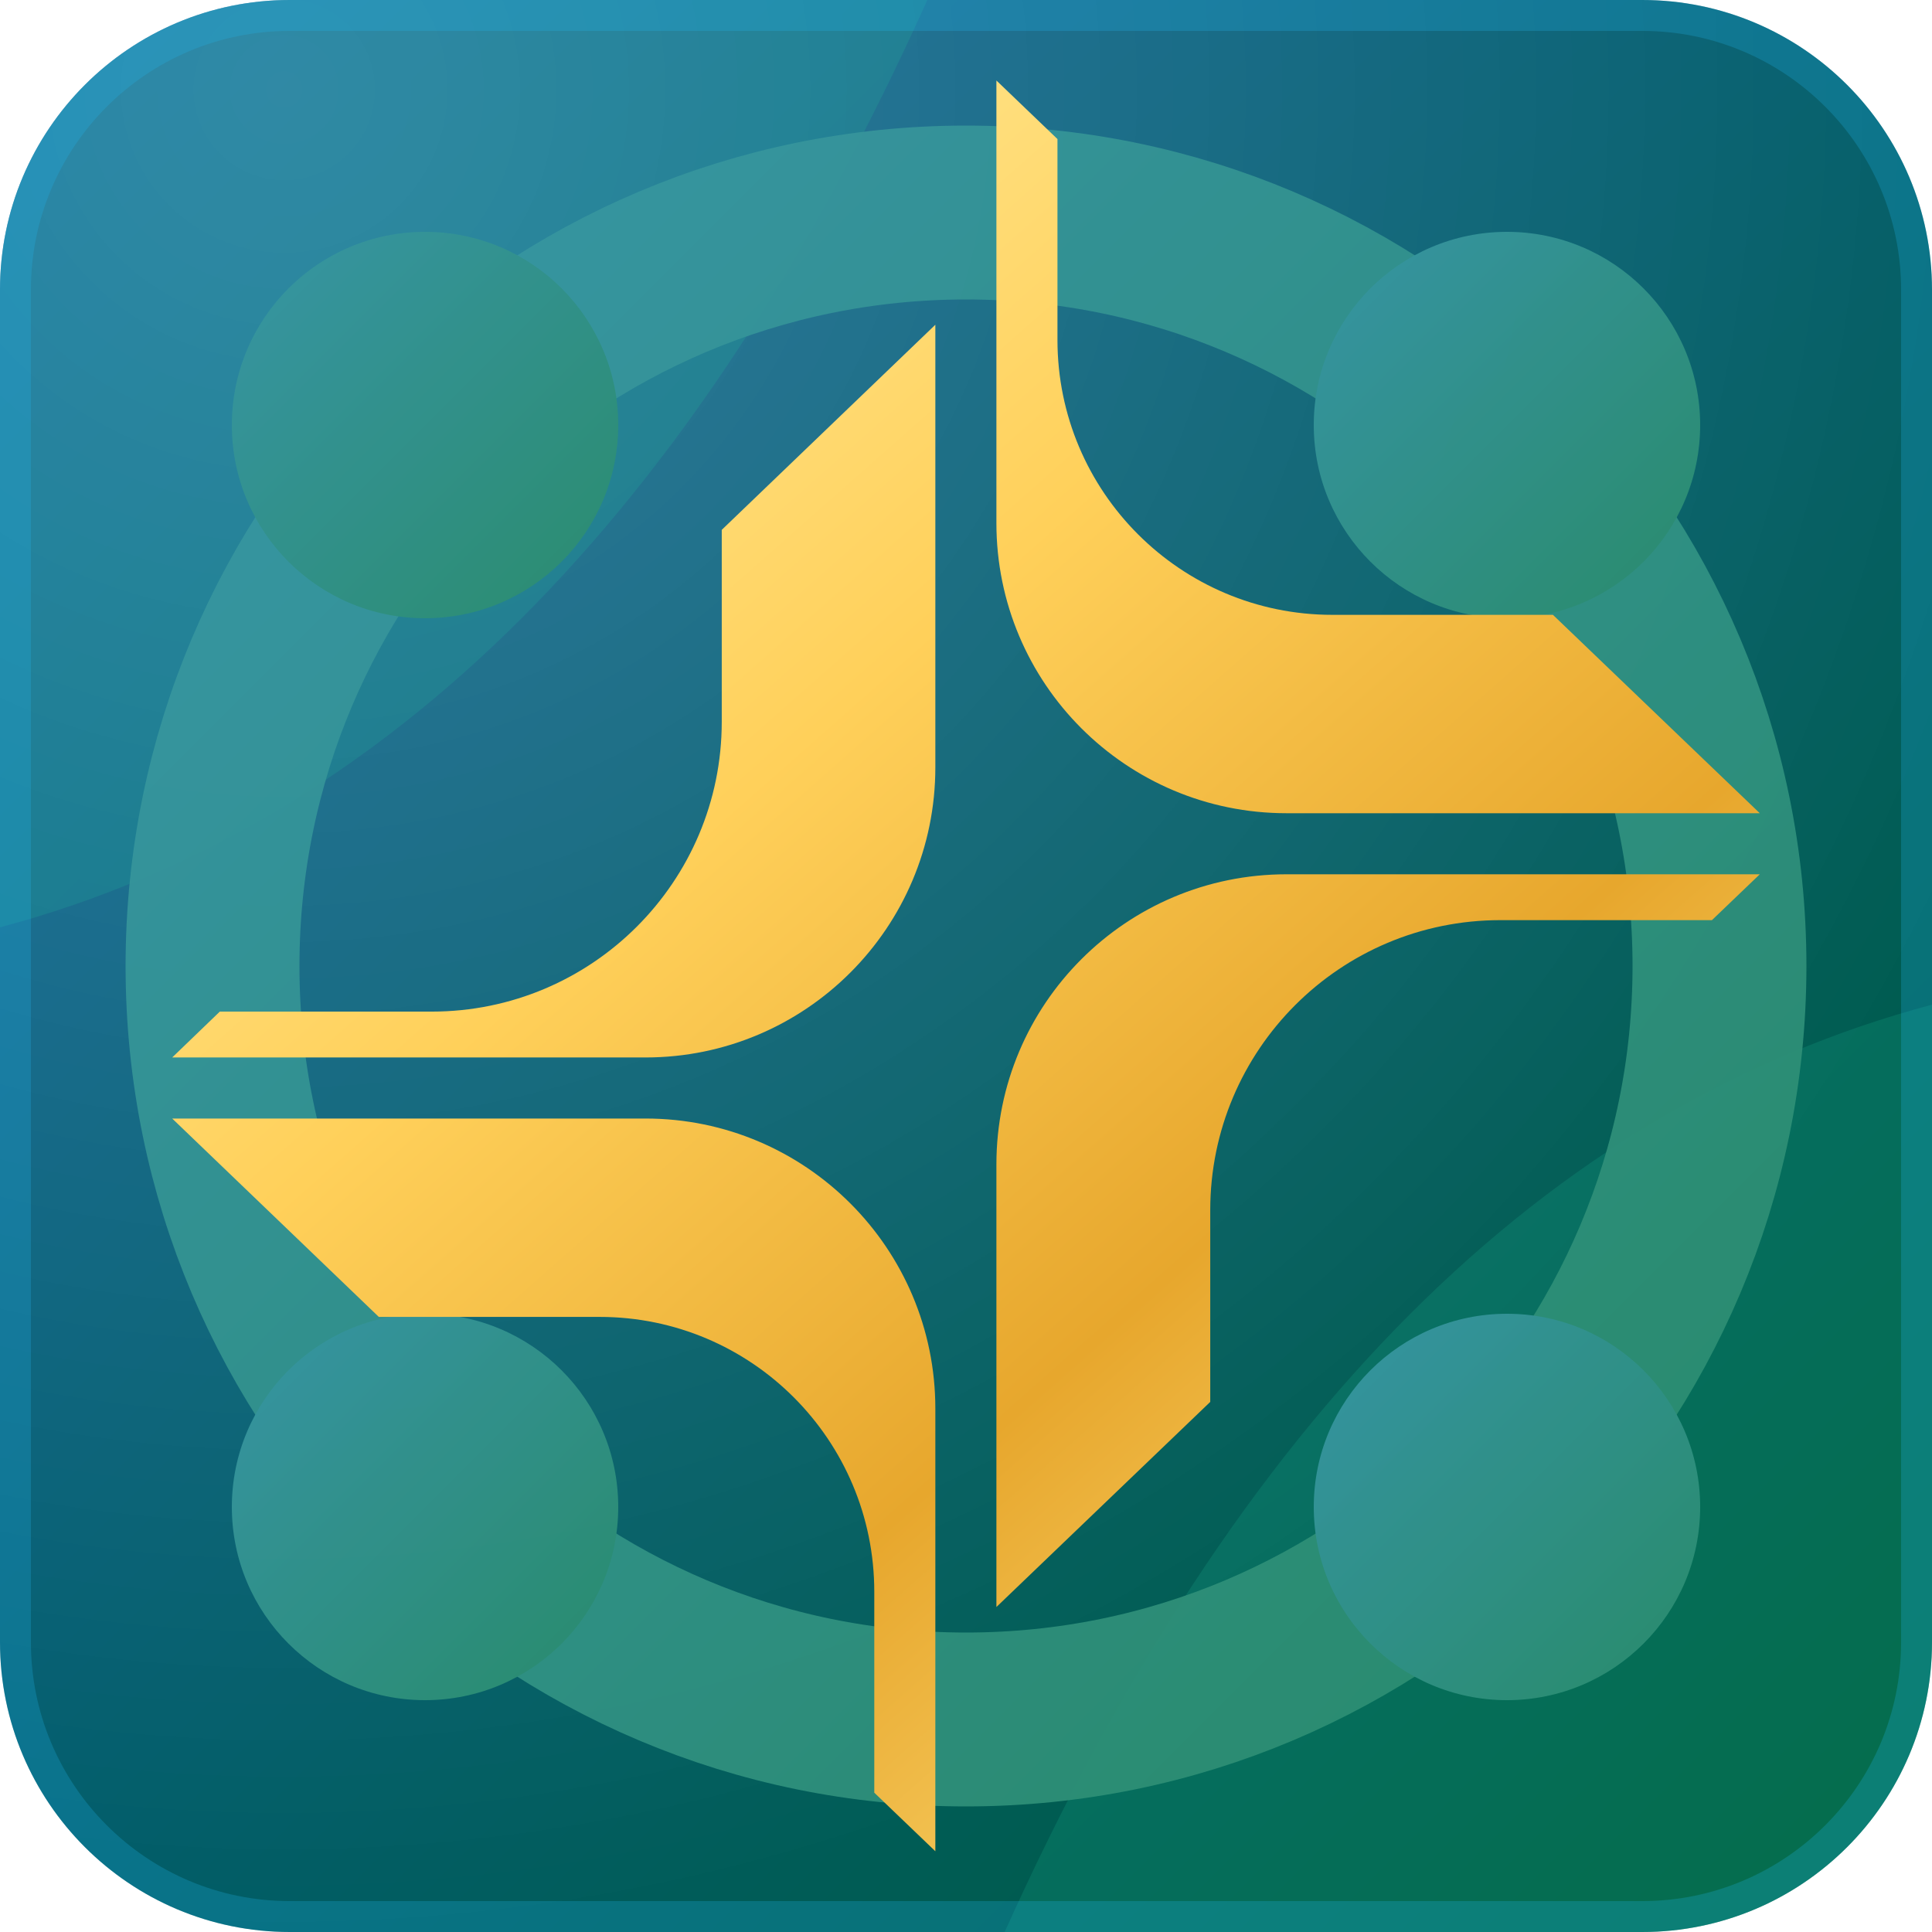
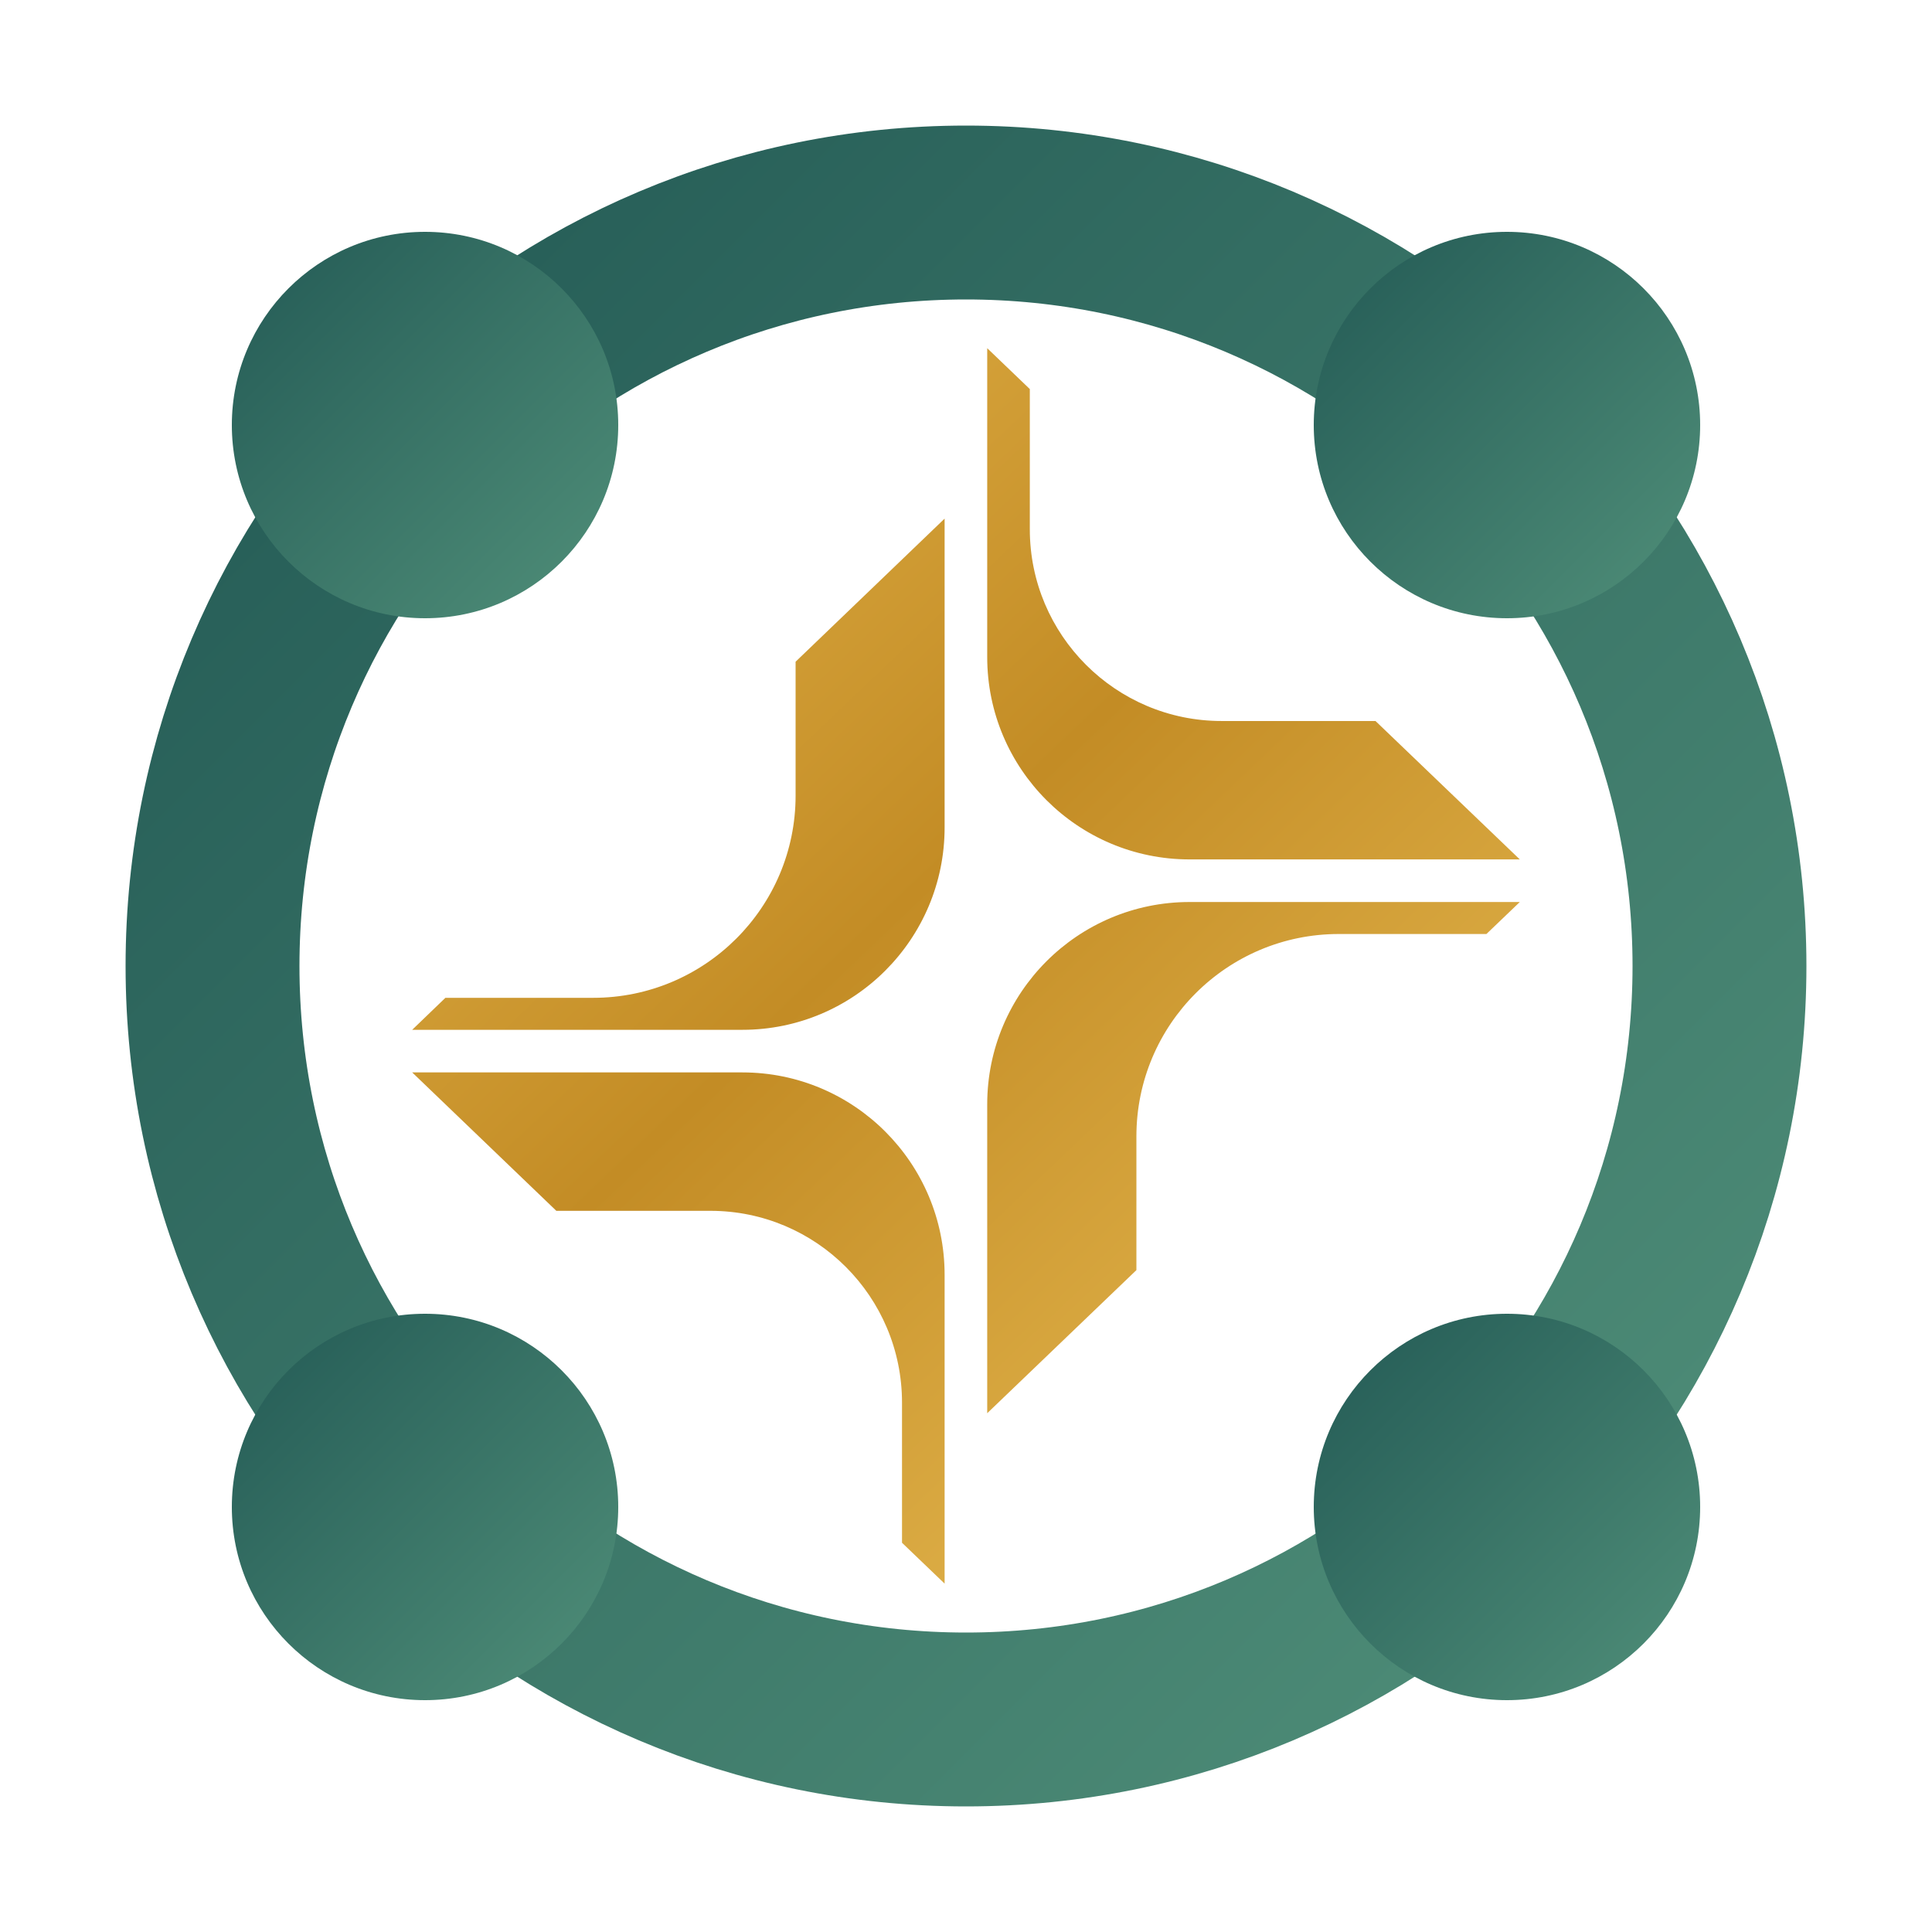
<svg xmlns="http://www.w3.org/2000/svg" viewBox="0 0 100 100">
  <defs>
-     <linearGradient id="bg" x2="1" y2="1">
-       <stop stop-color="#005D99" />
-       <stop offset="1" stop-color="#005B39" />
-     </linearGradient>
-     <clipPath id="clip">
-       <rect width="100" height="100" rx="15" />
-     </clipPath>
-     <linearGradient id="gold" x1="0" y1="0" x2=".8" y2="1">
-       <stop stop-color="#FFF4B0" />
-       <stop offset=".42" stop-color="#FFD05A" />
-       <stop offset=".72" stop-color="#E7A72D" />
-       <stop offset="1" stop-color="#FFDE78" />
+     <linearGradient id="gold" x1="0" y1="0" x2=".85" y2="1">
+       <stop stop-color="#E5B64D" />
+       <stop offset=".48" stop-color="#C38C25" />
+       <stop offset="1" stop-color="#E8BC54" />
    </linearGradient>
    <linearGradient id="ribbon" x1="0" y1="0" x2="1" y2="1">
-       <stop stop-color="#3796A5" />
-       <stop offset="1" stop-color="#2B8D6C" />
+       <stop stop-color="#235A55" />
+       <stop offset="1" stop-color="#508F79" />
    </linearGradient>
-     <radialGradient id="light" cx=".15" cy=".05" r=".95">
-       <stop stop-color="#FFFFFF" stop-opacity=".20" />
-       <stop offset="1" stop-color="#FFFFFF" stop-opacity="0" />
-     </radialGradient>
  </defs>
-   <g clip-path="url(#clip)">
-     <rect width="100" height="100" fill="url(#bg)" />
-     <rect width="100" height="100" fill="url(#light)" />
-     <path d="M0 0H48Q30 40 0 48ZM100 100H52Q70 60 100 52Z" fill="#20C9A0" opacity=".16" />
-     <g opacity=".95">
-       <circle cx="50" cy="50" r="39" fill="none" stroke="url(#ribbon)" stroke-width="9" />
-       <circle cx="22" cy="22" r="10" fill="url(#ribbon)" />
-       <circle cx="78" cy="22" r="10" fill="url(#ribbon)" />
-       <circle cx="22" cy="78" r="10" fill="url(#ribbon)" />
-       <circle cx="78" cy="78" r="10" fill="url(#ribbon)" />
-     </g>
-     <path fill="url(#gold)" transform="translate(50 50) scale(1.29) translate(-351.19 -269.38)" d="M349.96 304.90V287.14C349.96 280.71 344.75 275.50 338.33 275.50H319.34L327.63 283.46H336.49C342.58 283.46 347.51 288.40 347.51 294.49V302.55Z M352.41 233.85V251.61C352.41 258.04 357.62 263.25 364.05 263.25H383.04L374.74 255.29H365.89C359.80 255.29 354.86 250.35 354.86 244.26V236.20Z M349.96 261.41V243.65L341.39 251.88V259.58C341.39 266 336.18 271.21 329.75 271.21H321.25L319.34 273.05H338.33C344.75 273.05 349.96 267.84 349.96 261.41Z M352.41 277.34V295.10L360.99 286.87V279.18C360.99 272.75 366.20 267.54 372.63 267.54H381.12L383.04 265.70H364.05C357.62 265.70 352.41 270.91 352.41 277.34Z" />
-     <rect x=".8" y=".8" width="98.4" height="98.4" rx="14.2" fill="none" stroke="#20B6EC" stroke-opacity=".25" stroke-width="1.6" />
+   <g opacity="1">
+     <circle cx="50" cy="50" r="39" fill="none" stroke="url(#ribbon)" stroke-width="9" />
+     <circle cx="22" cy="22" r="10" fill="url(#ribbon)" />
+     <circle cx="78" cy="22" r="10" fill="url(#ribbon)" />
+     <circle cx="22" cy="78" r="10" fill="url(#ribbon)" />
+     <circle cx="78" cy="78" r="10" fill="url(#ribbon)" />
  </g>
+   <path fill="url(#gold)" transform="translate(50 50) scale(.90) translate(-351.19 -269.38)" d="M349.96 304.90V287.14C349.96 280.71 344.75 275.50 338.33 275.50H319.34L327.63 283.46H336.49C342.58 283.46 347.51 288.40 347.51 294.49V302.55Z M352.41 233.85V251.61C352.41 258.04 357.62 263.25 364.05 263.25H383.04L374.74 255.29H365.89C359.80 255.29 354.86 250.35 354.86 244.26V236.20Z M349.96 261.41V243.65L341.39 251.88V259.58C341.39 266 336.18 271.21 329.75 271.21H321.25L319.34 273.05H338.33C344.75 273.05 349.96 267.84 349.96 261.41Z M352.41 277.34V295.10L360.99 286.87V279.18C360.99 272.75 366.20 267.54 372.63 267.54H381.12L383.04 265.70H364.05C357.62 265.70 352.41 270.91 352.41 277.34Z" />
</svg>
